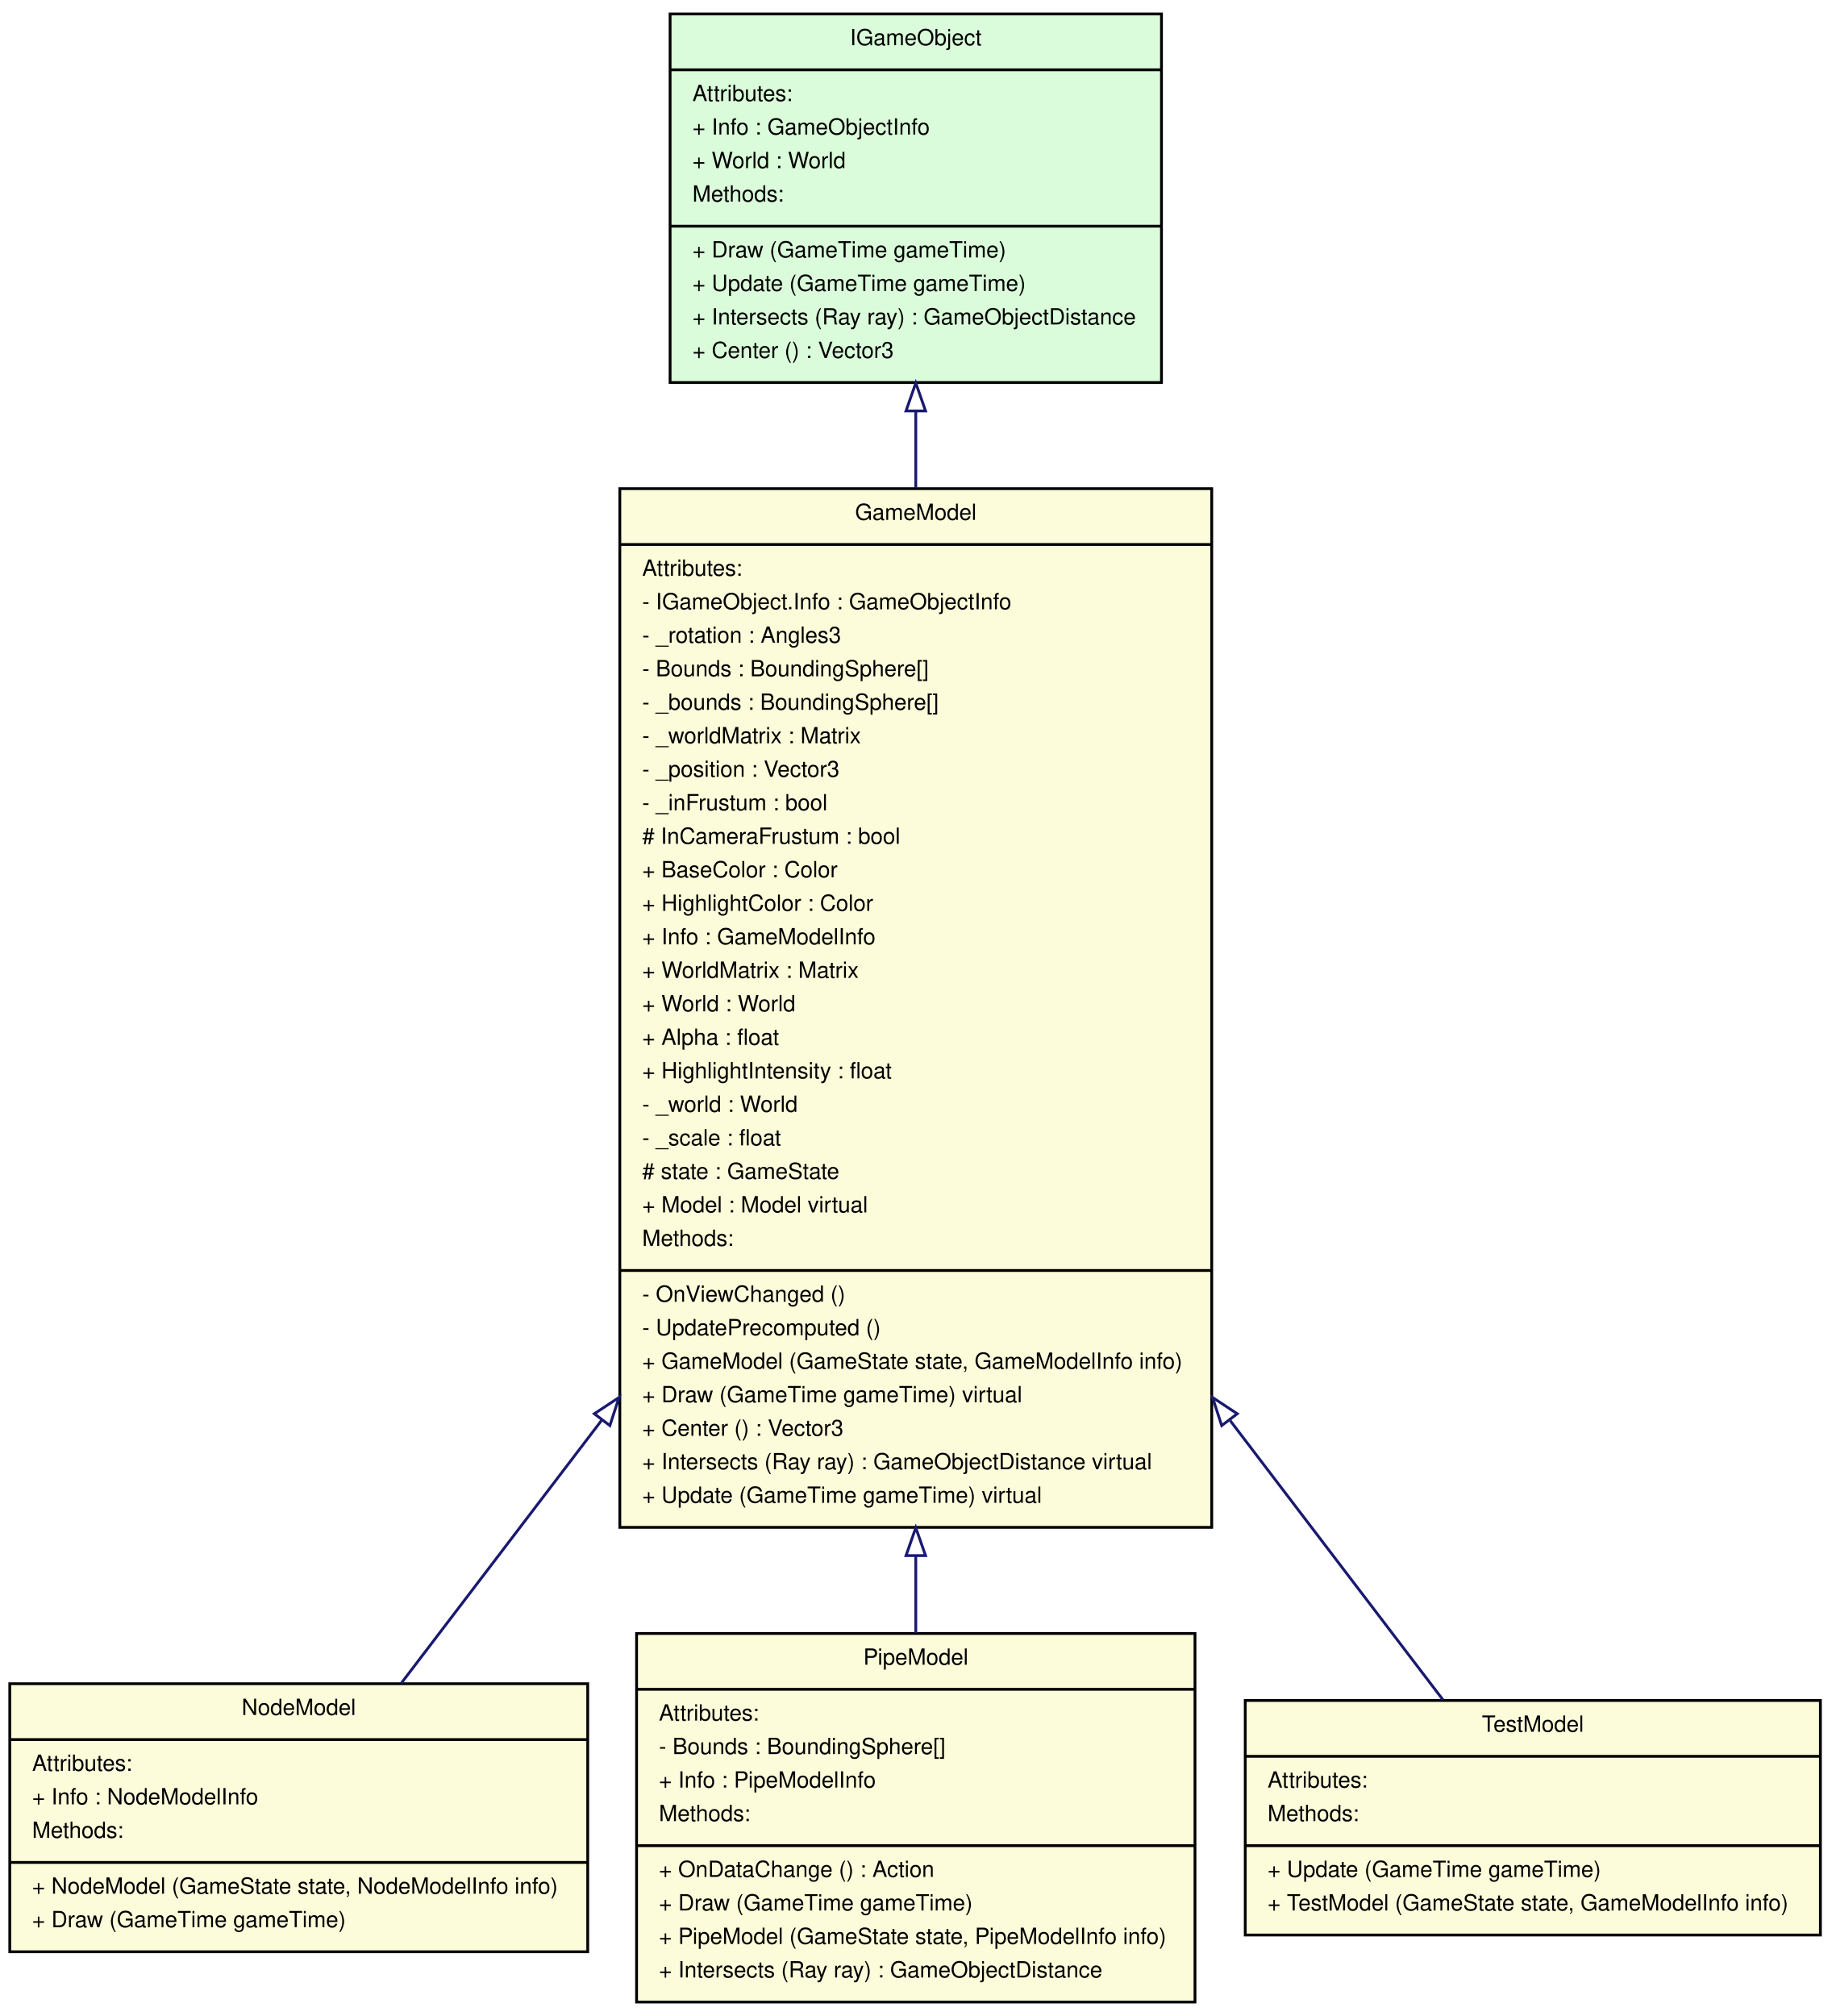
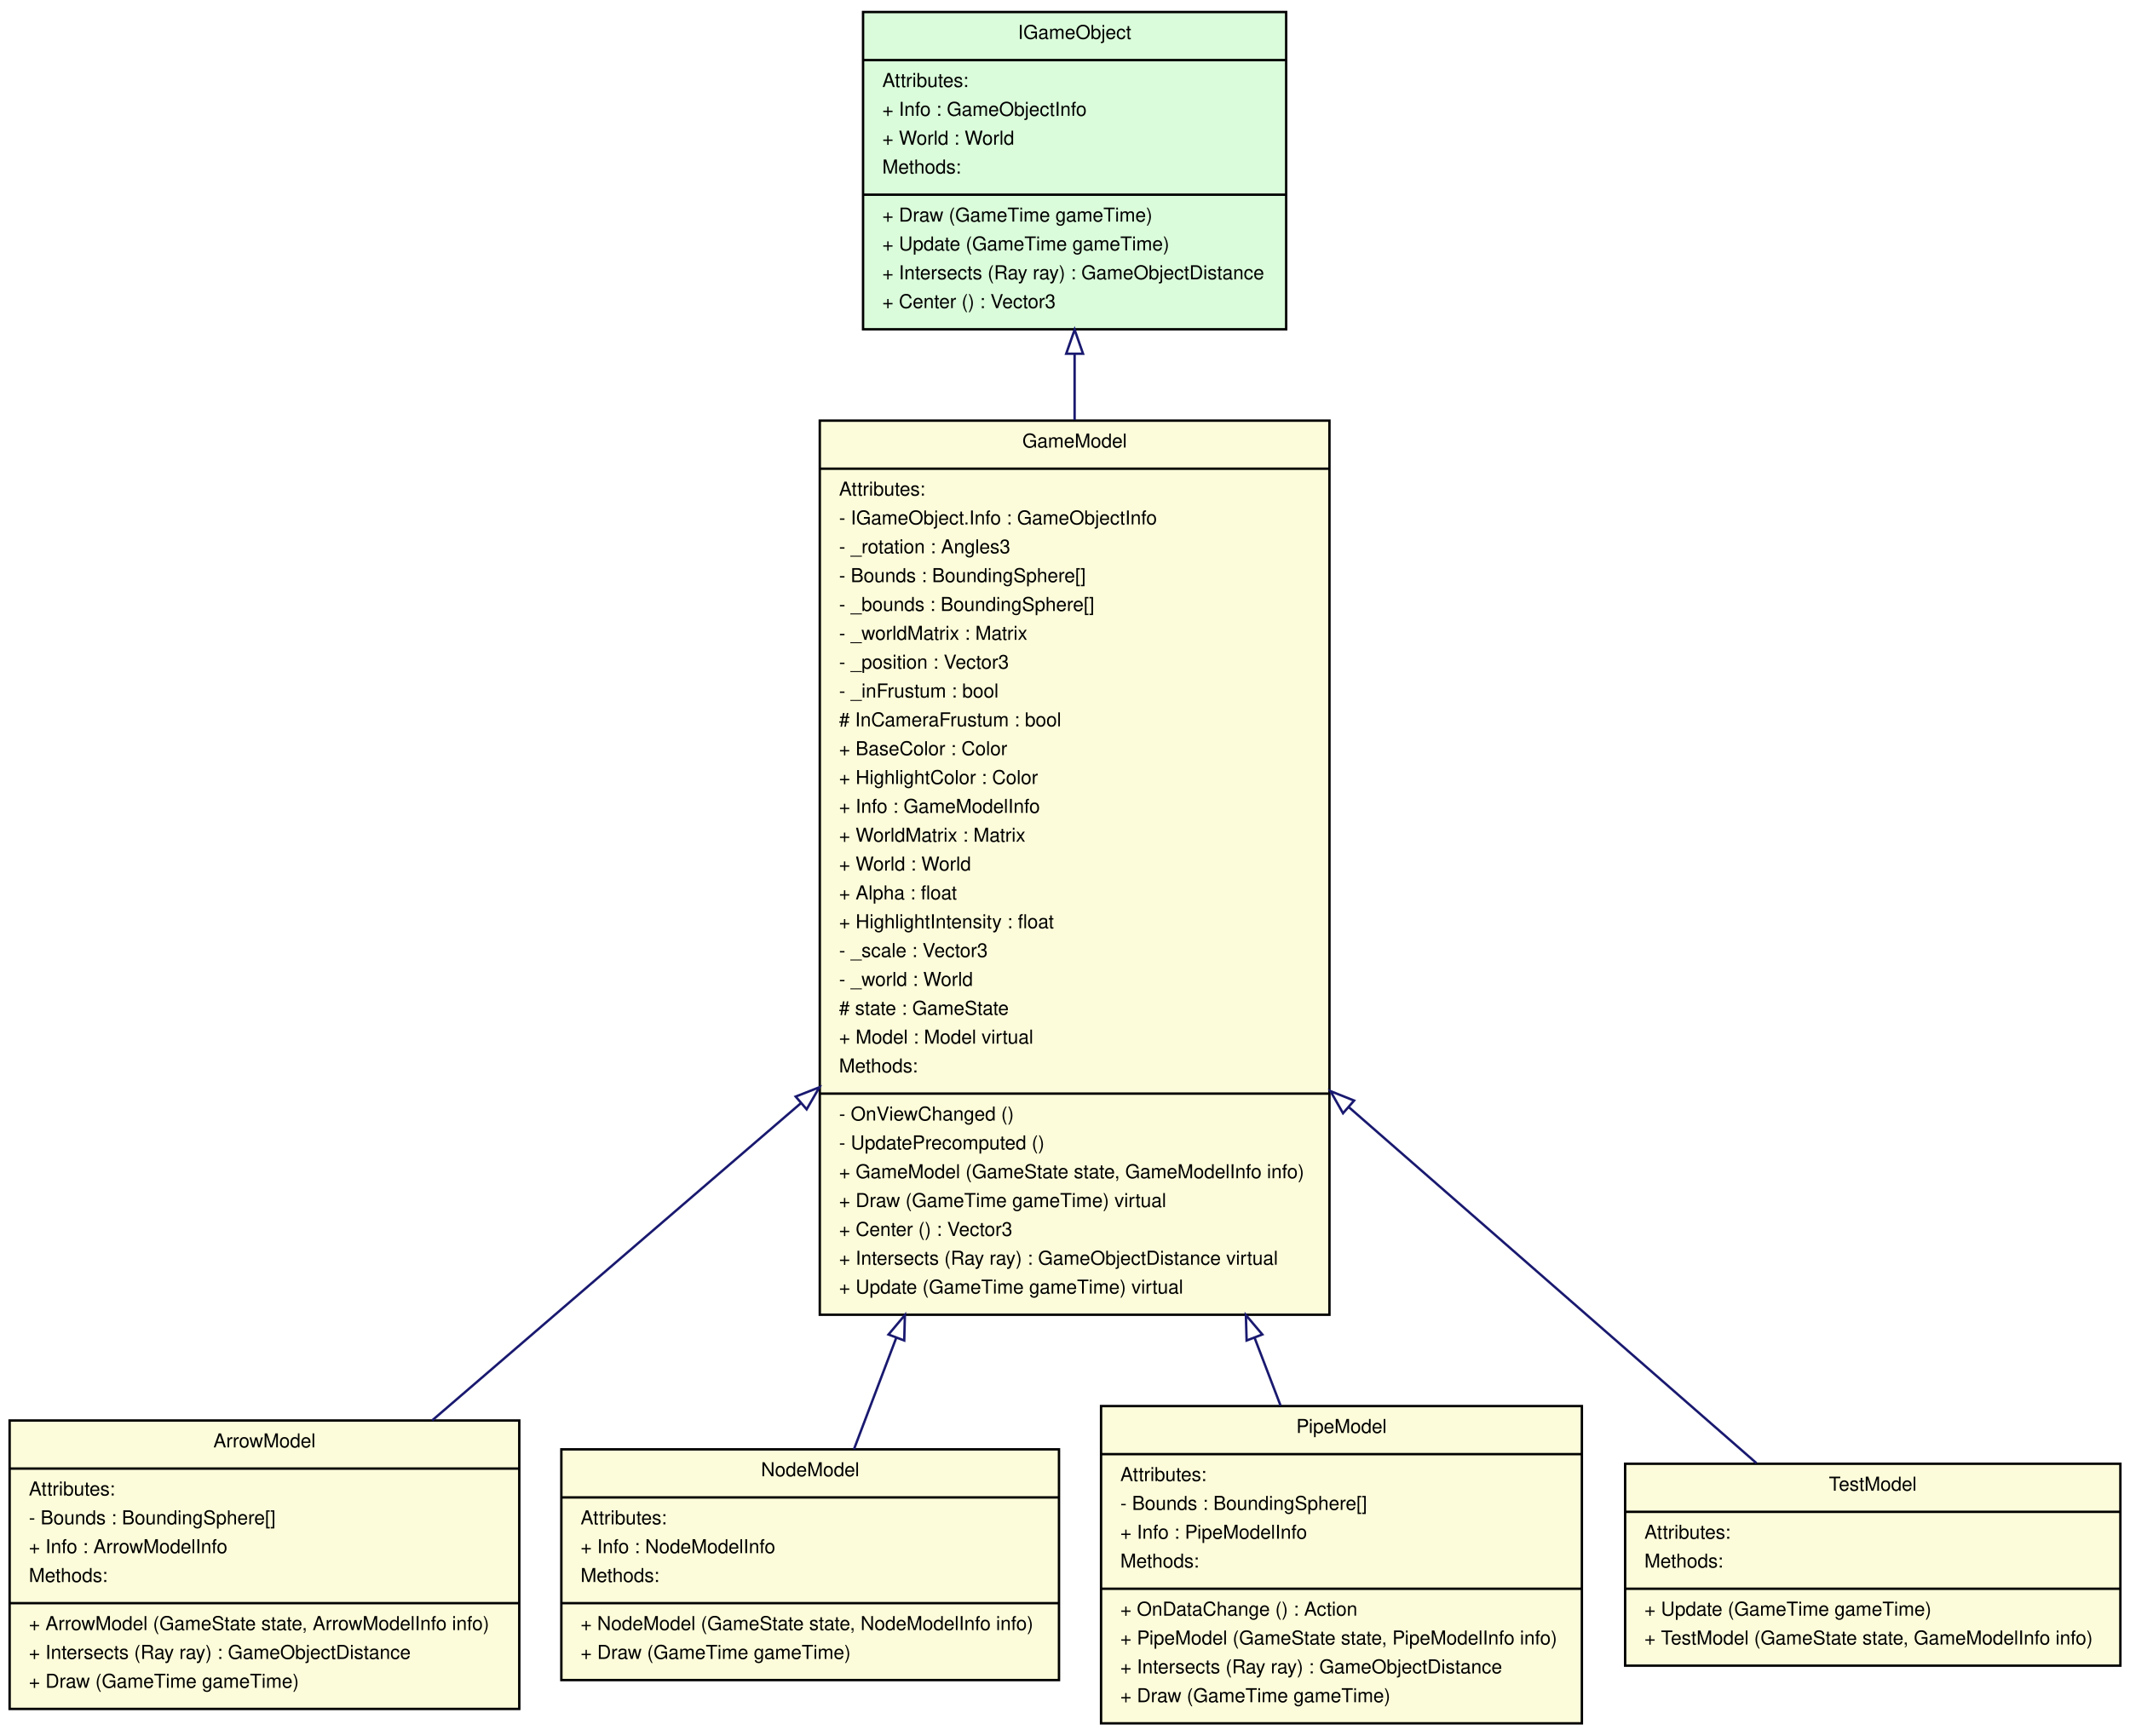
- <svg xmlns="http://www.w3.org/2000/svg" width="656pt" height="722pt" viewBox="0.00 0.00 656.00 722.00">
+ <svg xmlns="http://www.w3.org/2000/svg" width="886pt" height="722pt" viewBox="0.00 0.00 886.00 722.00">
  <g id="graph1" class="graph" transform="scale(1 1) rotate(0) translate(4 718)">
-     <polygon fill="white" stroke="white" points="-4,5 -4,-718 653,-718 653,5 -4,5" />
+     <polygon fill="white" stroke="white" points="-4,5 -4,-718 883,-718 883,5 -4,5" />
    <g id="node1" class="node">
-       <polygon fill="#fcfcda" stroke="black" points="218,-171 218,-543 430,-543 430,-171 218,-171" />
-       <text text-anchor="middle" x="324" y="-531.8" font-family="Helvetica,sans-Serif" font-size="8.00">GameModel</text>
-       <polyline fill="none" stroke="black" points="218,-523 430,-523 " />
-       <text text-anchor="start" x="226" y="-511.8" font-family="Helvetica,sans-Serif" font-size="8.00">Attributes:</text>
-       <text text-anchor="start" x="226" y="-499.8" font-family="Helvetica,sans-Serif" font-size="8.00">- IGameObject.Info : GameObjectInfo</text>
-       <text text-anchor="start" x="226" y="-487.8" font-family="Helvetica,sans-Serif" font-size="8.00">- _rotation : Angles3</text>
-       <text text-anchor="start" x="226" y="-475.8" font-family="Helvetica,sans-Serif" font-size="8.00">- Bounds : BoundingSphere[]</text>
-       <text text-anchor="start" x="226" y="-463.8" font-family="Helvetica,sans-Serif" font-size="8.00">- _bounds : BoundingSphere[]</text>
-       <text text-anchor="start" x="226" y="-451.8" font-family="Helvetica,sans-Serif" font-size="8.00">- _worldMatrix : Matrix</text>
-       <text text-anchor="start" x="226" y="-439.8" font-family="Helvetica,sans-Serif" font-size="8.00">- _position : Vector3</text>
-       <text text-anchor="start" x="226" y="-427.8" font-family="Helvetica,sans-Serif" font-size="8.00">- _inFrustum : bool</text>
-       <text text-anchor="start" x="226" y="-415.8" font-family="Helvetica,sans-Serif" font-size="8.00"># InCameraFrustum : bool</text>
-       <text text-anchor="start" x="226" y="-403.8" font-family="Helvetica,sans-Serif" font-size="8.00">+ BaseColor : Color</text>
-       <text text-anchor="start" x="226" y="-391.8" font-family="Helvetica,sans-Serif" font-size="8.00">+ HighlightColor : Color</text>
-       <text text-anchor="start" x="226" y="-379.8" font-family="Helvetica,sans-Serif" font-size="8.00">+ Info : GameModelInfo</text>
-       <text text-anchor="start" x="226" y="-367.8" font-family="Helvetica,sans-Serif" font-size="8.00">+ WorldMatrix : Matrix</text>
-       <text text-anchor="start" x="226" y="-355.8" font-family="Helvetica,sans-Serif" font-size="8.00">+ World : World</text>
-       <text text-anchor="start" x="226" y="-343.8" font-family="Helvetica,sans-Serif" font-size="8.00">+ Alpha : float</text>
-       <text text-anchor="start" x="226" y="-331.8" font-family="Helvetica,sans-Serif" font-size="8.00">+ HighlightIntensity : float</text>
-       <text text-anchor="start" x="226" y="-319.8" font-family="Helvetica,sans-Serif" font-size="8.00">- _world : World</text>
-       <text text-anchor="start" x="226" y="-307.8" font-family="Helvetica,sans-Serif" font-size="8.00">- _scale : float</text>
-       <text text-anchor="start" x="226" y="-295.8" font-family="Helvetica,sans-Serif" font-size="8.00"># state : GameState</text>
-       <text text-anchor="start" x="226" y="-283.8" font-family="Helvetica,sans-Serif" font-size="8.00">+ Model : Model virtual</text>
-       <text text-anchor="start" x="226" y="-271.8" font-family="Helvetica,sans-Serif" font-size="8.00">Methods:</text>
-       <polyline fill="none" stroke="black" points="218,-263 430,-263 " />
-       <text text-anchor="start" x="226" y="-251.8" font-family="Helvetica,sans-Serif" font-size="8.00">- OnViewChanged ()</text>
-       <text text-anchor="start" x="226" y="-239.8" font-family="Helvetica,sans-Serif" font-size="8.00">- UpdatePrecomputed ()</text>
-       <text text-anchor="start" x="226" y="-227.8" font-family="Helvetica,sans-Serif" font-size="8.00">+ GameModel (GameState state, GameModelInfo info)</text>
-       <text text-anchor="start" x="226" y="-215.8" font-family="Helvetica,sans-Serif" font-size="8.00">+ Draw (GameTime gameTime) virtual</text>
-       <text text-anchor="start" x="226" y="-203.8" font-family="Helvetica,sans-Serif" font-size="8.00">+ Center () : Vector3</text>
-       <text text-anchor="start" x="226" y="-191.8" font-family="Helvetica,sans-Serif" font-size="8.00">+ Intersects (Ray ray) : GameObjectDistance virtual</text>
-       <text text-anchor="start" x="226" y="-179.8" font-family="Helvetica,sans-Serif" font-size="8.00">+ Update (GameTime gameTime) virtual</text>
+       <polygon fill="#fcfcda" stroke="black" points="337,-171 337,-543 549,-543 549,-171 337,-171" />
+       <text text-anchor="middle" x="443" y="-531.8" font-family="Helvetica,sans-Serif" font-size="8.00">GameModel</text>
+       <polyline fill="none" stroke="black" points="337,-523 549,-523 " />
+       <text text-anchor="start" x="345" y="-511.8" font-family="Helvetica,sans-Serif" font-size="8.00">Attributes:</text>
+       <text text-anchor="start" x="345" y="-499.8" font-family="Helvetica,sans-Serif" font-size="8.00">- IGameObject.Info : GameObjectInfo</text>
+       <text text-anchor="start" x="345" y="-487.8" font-family="Helvetica,sans-Serif" font-size="8.00">- _rotation : Angles3</text>
+       <text text-anchor="start" x="345" y="-475.8" font-family="Helvetica,sans-Serif" font-size="8.00">- Bounds : BoundingSphere[]</text>
+       <text text-anchor="start" x="345" y="-463.8" font-family="Helvetica,sans-Serif" font-size="8.00">- _bounds : BoundingSphere[]</text>
+       <text text-anchor="start" x="345" y="-451.8" font-family="Helvetica,sans-Serif" font-size="8.00">- _worldMatrix : Matrix</text>
+       <text text-anchor="start" x="345" y="-439.8" font-family="Helvetica,sans-Serif" font-size="8.00">- _position : Vector3</text>
+       <text text-anchor="start" x="345" y="-427.8" font-family="Helvetica,sans-Serif" font-size="8.00">- _inFrustum : bool</text>
+       <text text-anchor="start" x="345" y="-415.8" font-family="Helvetica,sans-Serif" font-size="8.00"># InCameraFrustum : bool</text>
+       <text text-anchor="start" x="345" y="-403.8" font-family="Helvetica,sans-Serif" font-size="8.00">+ BaseColor : Color</text>
+       <text text-anchor="start" x="345" y="-391.8" font-family="Helvetica,sans-Serif" font-size="8.00">+ HighlightColor : Color</text>
+       <text text-anchor="start" x="345" y="-379.8" font-family="Helvetica,sans-Serif" font-size="8.00">+ Info : GameModelInfo</text>
+       <text text-anchor="start" x="345" y="-367.8" font-family="Helvetica,sans-Serif" font-size="8.00">+ WorldMatrix : Matrix</text>
+       <text text-anchor="start" x="345" y="-355.8" font-family="Helvetica,sans-Serif" font-size="8.00">+ World : World</text>
+       <text text-anchor="start" x="345" y="-343.8" font-family="Helvetica,sans-Serif" font-size="8.00">+ Alpha : float</text>
+       <text text-anchor="start" x="345" y="-331.8" font-family="Helvetica,sans-Serif" font-size="8.00">+ HighlightIntensity : float</text>
+       <text text-anchor="start" x="345" y="-319.8" font-family="Helvetica,sans-Serif" font-size="8.00">- _scale : Vector3</text>
+       <text text-anchor="start" x="345" y="-307.8" font-family="Helvetica,sans-Serif" font-size="8.00">- _world : World</text>
+       <text text-anchor="start" x="345" y="-295.8" font-family="Helvetica,sans-Serif" font-size="8.00"># state : GameState</text>
+       <text text-anchor="start" x="345" y="-283.8" font-family="Helvetica,sans-Serif" font-size="8.00">+ Model : Model virtual</text>
+       <text text-anchor="start" x="345" y="-271.8" font-family="Helvetica,sans-Serif" font-size="8.00">Methods:</text>
+       <polyline fill="none" stroke="black" points="337,-263 549,-263 " />
+       <text text-anchor="start" x="345" y="-251.8" font-family="Helvetica,sans-Serif" font-size="8.00">- OnViewChanged ()</text>
+       <text text-anchor="start" x="345" y="-239.8" font-family="Helvetica,sans-Serif" font-size="8.00">- UpdatePrecomputed ()</text>
+       <text text-anchor="start" x="345" y="-227.8" font-family="Helvetica,sans-Serif" font-size="8.00">+ GameModel (GameState state, GameModelInfo info)</text>
+       <text text-anchor="start" x="345" y="-215.8" font-family="Helvetica,sans-Serif" font-size="8.00">+ Draw (GameTime gameTime) virtual</text>
+       <text text-anchor="start" x="345" y="-203.8" font-family="Helvetica,sans-Serif" font-size="8.00">+ Center () : Vector3</text>
+       <text text-anchor="start" x="345" y="-191.8" font-family="Helvetica,sans-Serif" font-size="8.00">+ Intersects (Ray ray) : GameObjectDistance virtual</text>
+       <text text-anchor="start" x="345" y="-179.8" font-family="Helvetica,sans-Serif" font-size="8.00">+ Update (GameTime gameTime) virtual</text>
    </g>
    <g id="node3" class="node">
-       <polygon fill="#fcfcda" stroke="black" points="-0.5,-19 -0.5,-115 206.5,-115 206.5,-19 -0.5,-19" />
-       <text text-anchor="middle" x="103" y="-103.8" font-family="Helvetica,sans-Serif" font-size="8.00">NodeModel</text>
-       <polyline fill="none" stroke="black" points="-0.5,-95 206.5,-95 " />
-       <text text-anchor="start" x="7.5" y="-83.8" font-family="Helvetica,sans-Serif" font-size="8.00">Attributes:</text>
-       <text text-anchor="start" x="7.5" y="-71.8" font-family="Helvetica,sans-Serif" font-size="8.00">+ Info : NodeModelInfo</text>
-       <text text-anchor="start" x="7.5" y="-59.8" font-family="Helvetica,sans-Serif" font-size="8.00">Methods:</text>
-       <polyline fill="none" stroke="black" points="-0.5,-51 206.5,-51 " />
-       <text text-anchor="start" x="7.5" y="-39.8" font-family="Helvetica,sans-Serif" font-size="8.00">+ NodeModel (GameState state, NodeModelInfo info)</text>
-       <text text-anchor="start" x="7.5" y="-27.8" font-family="Helvetica,sans-Serif" font-size="8.00">+ Draw (GameTime gameTime)</text>
+       <polygon fill="#fcfcda" stroke="black" points="0,-7 0,-127 212,-127 212,-7 0,-7" />
+       <text text-anchor="middle" x="106" y="-115.8" font-family="Helvetica,sans-Serif" font-size="8.00">ArrowModel</text>
+       <polyline fill="none" stroke="black" points="0,-107 212,-107 " />
+       <text text-anchor="start" x="8" y="-95.8" font-family="Helvetica,sans-Serif" font-size="8.00">Attributes:</text>
+       <text text-anchor="start" x="8" y="-83.8" font-family="Helvetica,sans-Serif" font-size="8.00">- Bounds : BoundingSphere[]</text>
+       <text text-anchor="start" x="8" y="-71.8" font-family="Helvetica,sans-Serif" font-size="8.00">+ Info : ArrowModelInfo</text>
+       <text text-anchor="start" x="8" y="-59.8" font-family="Helvetica,sans-Serif" font-size="8.00">Methods:</text>
+       <polyline fill="none" stroke="black" points="0,-51 212,-51 " />
+       <text text-anchor="start" x="8" y="-39.8" font-family="Helvetica,sans-Serif" font-size="8.00">+ ArrowModel (GameState state, ArrowModelInfo info)</text>
+       <text text-anchor="start" x="8" y="-27.8" font-family="Helvetica,sans-Serif" font-size="8.00">+ Intersects (Ray ray) : GameObjectDistance</text>
+       <text text-anchor="start" x="8" y="-15.8" font-family="Helvetica,sans-Serif" font-size="8.00">+ Draw (GameTime gameTime)</text>
    </g>
    <g id="edge4" class="edge">
-       <path fill="none" stroke="midnightblue" d="M211.451,-209.311C185.436,-175.173 159.572,-141.235 139.63,-115.067" />
-       <polygon fill="none" stroke="midnightblue" points="208.862,-211.689 217.708,-217.521 214.43,-207.446 208.862,-211.689" />
+       <path fill="none" stroke="midnightblue" d="M329.068,-258.958C278.242,-215.22 219.991,-165.093 175.762,-127.033" />
+       <polygon fill="none" stroke="midnightblue" points="326.971,-261.77 336.834,-265.64 331.537,-256.465 326.971,-261.77" />
    </g>
    <g id="node4" class="node">
-       <polygon fill="#fcfcda" stroke="black" points="224,-1 224,-133 424,-133 424,-1 224,-1" />
-       <text text-anchor="middle" x="324" y="-121.8" font-family="Helvetica,sans-Serif" font-size="8.00">PipeModel</text>
-       <polyline fill="none" stroke="black" points="224,-113 424,-113 " />
-       <text text-anchor="start" x="232" y="-101.8" font-family="Helvetica,sans-Serif" font-size="8.00">Attributes:</text>
-       <text text-anchor="start" x="232" y="-89.8" font-family="Helvetica,sans-Serif" font-size="8.00">- Bounds : BoundingSphere[]</text>
-       <text text-anchor="start" x="232" y="-77.8" font-family="Helvetica,sans-Serif" font-size="8.00">+ Info : PipeModelInfo</text>
-       <text text-anchor="start" x="232" y="-65.8" font-family="Helvetica,sans-Serif" font-size="8.00">Methods:</text>
-       <polyline fill="none" stroke="black" points="224,-57 424,-57 " />
-       <text text-anchor="start" x="232" y="-45.8" font-family="Helvetica,sans-Serif" font-size="8.00">+ OnDataChange () : Action</text>
-       <text text-anchor="start" x="232" y="-33.8" font-family="Helvetica,sans-Serif" font-size="8.00">+ Draw (GameTime gameTime)</text>
-       <text text-anchor="start" x="232" y="-21.8" font-family="Helvetica,sans-Serif" font-size="8.00">+ PipeModel (GameState state, PipeModelInfo info)</text>
-       <text text-anchor="start" x="232" y="-9.8" font-family="Helvetica,sans-Serif" font-size="8.00">+ Intersects (Ray ray) : GameObjectDistance</text>
+       <polygon fill="#fcfcda" stroke="black" points="229.5,-19 229.5,-115 436.5,-115 436.5,-19 229.5,-19" />
+       <text text-anchor="middle" x="333" y="-103.8" font-family="Helvetica,sans-Serif" font-size="8.00">NodeModel</text>
+       <polyline fill="none" stroke="black" points="229.5,-95 436.5,-95 " />
+       <text text-anchor="start" x="237.5" y="-83.8" font-family="Helvetica,sans-Serif" font-size="8.00">Attributes:</text>
+       <text text-anchor="start" x="237.5" y="-71.8" font-family="Helvetica,sans-Serif" font-size="8.00">+ Info : NodeModelInfo</text>
+       <text text-anchor="start" x="237.5" y="-59.8" font-family="Helvetica,sans-Serif" font-size="8.00">Methods:</text>
+       <polyline fill="none" stroke="black" points="229.5,-51 436.5,-51 " />
+       <text text-anchor="start" x="237.5" y="-39.8" font-family="Helvetica,sans-Serif" font-size="8.00">+ NodeModel (GameState state, NodeModelInfo info)</text>
+       <text text-anchor="start" x="237.5" y="-27.8" font-family="Helvetica,sans-Serif" font-size="8.00">+ Draw (GameTime gameTime)</text>
    </g>
    <g id="edge6" class="edge">
-       <path fill="none" stroke="midnightblue" d="M324,-160.748C324,-151.139 324,-141.875 324,-133.157" />
-       <polygon fill="none" stroke="midnightblue" points="320.5,-160.878 324,-170.878 327.5,-160.878 320.5,-160.878" />
+       <path fill="none" stroke="midnightblue" d="M368.809,-161.406C362.411,-144.538 356.409,-128.714 351.215,-115.021" />
+       <polygon fill="none" stroke="midnightblue" points="365.583,-162.769 372.402,-170.878 372.128,-160.286 365.583,-162.769" />
    </g>
    <g id="node5" class="node">
-       <polygon fill="#fcfcda" stroke="black" points="442,-25 442,-109 648,-109 648,-25 442,-25" />
-       <text text-anchor="middle" x="545" y="-97.8" font-family="Helvetica,sans-Serif" font-size="8.00">TestModel</text>
-       <polyline fill="none" stroke="black" points="442,-89 648,-89 " />
-       <text text-anchor="start" x="450" y="-77.8" font-family="Helvetica,sans-Serif" font-size="8.00">Attributes:</text>
-       <text text-anchor="start" x="450" y="-65.8" font-family="Helvetica,sans-Serif" font-size="8.00">Methods:</text>
-       <polyline fill="none" stroke="black" points="442,-57 648,-57 " />
-       <text text-anchor="start" x="450" y="-45.8" font-family="Helvetica,sans-Serif" font-size="8.00">+ Update (GameTime gameTime)</text>
-       <text text-anchor="start" x="450" y="-33.8" font-family="Helvetica,sans-Serif" font-size="8.00">+ TestModel (GameState state, GameModelInfo info)</text>
+       <polygon fill="#fcfcda" stroke="black" points="454,-1 454,-133 654,-133 654,-1 454,-1" />
+       <text text-anchor="middle" x="554" y="-121.8" font-family="Helvetica,sans-Serif" font-size="8.00">PipeModel</text>
+       <polyline fill="none" stroke="black" points="454,-113 654,-113 " />
+       <text text-anchor="start" x="462" y="-101.8" font-family="Helvetica,sans-Serif" font-size="8.00">Attributes:</text>
+       <text text-anchor="start" x="462" y="-89.8" font-family="Helvetica,sans-Serif" font-size="8.00">- Bounds : BoundingSphere[]</text>
+       <text text-anchor="start" x="462" y="-77.8" font-family="Helvetica,sans-Serif" font-size="8.00">+ Info : PipeModelInfo</text>
+       <text text-anchor="start" x="462" y="-65.8" font-family="Helvetica,sans-Serif" font-size="8.00">Methods:</text>
+       <polyline fill="none" stroke="black" points="454,-57 654,-57 " />
+       <text text-anchor="start" x="462" y="-45.8" font-family="Helvetica,sans-Serif" font-size="8.00">+ OnDataChange () : Action</text>
+       <text text-anchor="start" x="462" y="-33.8" font-family="Helvetica,sans-Serif" font-size="8.00">+ PipeModel (GameState state, PipeModelInfo info)</text>
+       <text text-anchor="start" x="462" y="-21.8" font-family="Helvetica,sans-Serif" font-size="8.00">+ Intersects (Ray ray) : GameObjectDistance</text>
+       <text text-anchor="start" x="462" y="-9.8" font-family="Helvetica,sans-Serif" font-size="8.00">+ Draw (GameTime gameTime)</text>
    </g>
    <g id="edge8" class="edge">
-       <path fill="none" stroke="midnightblue" d="M436.64,-209.192C464.616,-172.481 492.409,-136.011 512.843,-109.198" />
-       <polygon fill="none" stroke="midnightblue" points="433.57,-207.446 430.292,-217.521 439.138,-211.689 433.57,-207.446" />
+       <path fill="none" stroke="midnightblue" d="M517.885,-161.355C521.646,-151.529 525.271,-142.058 528.678,-133.157" />
+       <polygon fill="none" stroke="midnightblue" points="514.546,-160.287 514.24,-170.878 521.083,-162.789 514.546,-160.287" />
+     </g>
+     <g id="node6" class="node">
+       <polygon fill="#fcfcda" stroke="black" points="672,-25 672,-109 878,-109 878,-25 672,-25" />
+       <text text-anchor="middle" x="775" y="-97.8" font-family="Helvetica,sans-Serif" font-size="8.00">TestModel</text>
+       <polyline fill="none" stroke="black" points="672,-89 878,-89 " />
+       <text text-anchor="start" x="680" y="-77.8" font-family="Helvetica,sans-Serif" font-size="8.00">Attributes:</text>
+       <text text-anchor="start" x="680" y="-65.8" font-family="Helvetica,sans-Serif" font-size="8.00">Methods:</text>
+       <polyline fill="none" stroke="black" points="672,-57 878,-57 " />
+       <text text-anchor="start" x="680" y="-45.8" font-family="Helvetica,sans-Serif" font-size="8.00">+ Update (GameTime gameTime)</text>
+       <text text-anchor="start" x="680" y="-33.8" font-family="Helvetica,sans-Serif" font-size="8.00">+ TestModel (GameState state, GameModelInfo info)</text>
+     </g>
+     <g id="edge10" class="edge">
+       <path fill="none" stroke="midnightblue" d="M557.156,-257.285C615.057,-206.709 682.312,-147.962 726.604,-109.274" />
+       <polygon fill="none" stroke="midnightblue" points="554.646,-254.831 549.417,-264.046 559.251,-260.103 554.646,-254.831" />
    </g>
    <g id="node2" class="node">
-       <polygon fill="#dafcda" stroke="black" points="236,-581 236,-713 412,-713 412,-581 236,-581" />
-       <text text-anchor="middle" x="324" y="-701.8" font-family="Helvetica,sans-Serif" font-size="8.00">IGameObject</text>
-       <polyline fill="none" stroke="black" points="236,-693 412,-693 " />
-       <text text-anchor="start" x="244" y="-681.8" font-family="Helvetica,sans-Serif" font-size="8.00">Attributes:</text>
-       <text text-anchor="start" x="244" y="-669.8" font-family="Helvetica,sans-Serif" font-size="8.00">+ Info : GameObjectInfo</text>
-       <text text-anchor="start" x="244" y="-657.8" font-family="Helvetica,sans-Serif" font-size="8.00">+ World : World</text>
-       <text text-anchor="start" x="244" y="-645.8" font-family="Helvetica,sans-Serif" font-size="8.00">Methods:</text>
-       <polyline fill="none" stroke="black" points="236,-637 412,-637 " />
-       <text text-anchor="start" x="244" y="-625.8" font-family="Helvetica,sans-Serif" font-size="8.00">+ Draw (GameTime gameTime)</text>
-       <text text-anchor="start" x="244" y="-613.8" font-family="Helvetica,sans-Serif" font-size="8.00">+ Update (GameTime gameTime)</text>
-       <text text-anchor="start" x="244" y="-601.8" font-family="Helvetica,sans-Serif" font-size="8.00">+ Intersects (Ray ray) : GameObjectDistance</text>
-       <text text-anchor="start" x="244" y="-589.8" font-family="Helvetica,sans-Serif" font-size="8.00">+ Center () : Vector3</text>
+       <polygon fill="#dafcda" stroke="black" points="355,-581 355,-713 531,-713 531,-581 355,-581" />
+       <text text-anchor="middle" x="443" y="-701.8" font-family="Helvetica,sans-Serif" font-size="8.00">IGameObject</text>
+       <polyline fill="none" stroke="black" points="355,-693 531,-693 " />
+       <text text-anchor="start" x="363" y="-681.8" font-family="Helvetica,sans-Serif" font-size="8.00">Attributes:</text>
+       <text text-anchor="start" x="363" y="-669.8" font-family="Helvetica,sans-Serif" font-size="8.00">+ Info : GameObjectInfo</text>
+       <text text-anchor="start" x="363" y="-657.8" font-family="Helvetica,sans-Serif" font-size="8.00">+ World : World</text>
+       <text text-anchor="start" x="363" y="-645.8" font-family="Helvetica,sans-Serif" font-size="8.00">Methods:</text>
+       <polyline fill="none" stroke="black" points="355,-637 531,-637 " />
+       <text text-anchor="start" x="363" y="-625.8" font-family="Helvetica,sans-Serif" font-size="8.00">+ Draw (GameTime gameTime)</text>
+       <text text-anchor="start" x="363" y="-613.8" font-family="Helvetica,sans-Serif" font-size="8.00">+ Update (GameTime gameTime)</text>
+       <text text-anchor="start" x="363" y="-601.8" font-family="Helvetica,sans-Serif" font-size="8.00">+ Intersects (Ray ray) : GameObjectDistance</text>
+       <text text-anchor="start" x="363" y="-589.8" font-family="Helvetica,sans-Serif" font-size="8.00">+ Center () : Vector3</text>
    </g>
    <g id="edge2" class="edge">
-       <path fill="none" stroke="midnightblue" d="M324,-570.736C324,-561.955 324,-552.736 324,-543.262" />
-       <polygon fill="none" stroke="midnightblue" points="320.5,-570.832 324,-580.832 327.5,-570.832 320.5,-570.832" />
+       <path fill="none" stroke="midnightblue" d="M443,-570.736C443,-561.955 443,-552.736 443,-543.262" />
+       <polygon fill="none" stroke="midnightblue" points="439.5,-570.832 443,-580.832 446.5,-570.832 439.5,-570.832" />
    </g>
  </g>
</svg>
